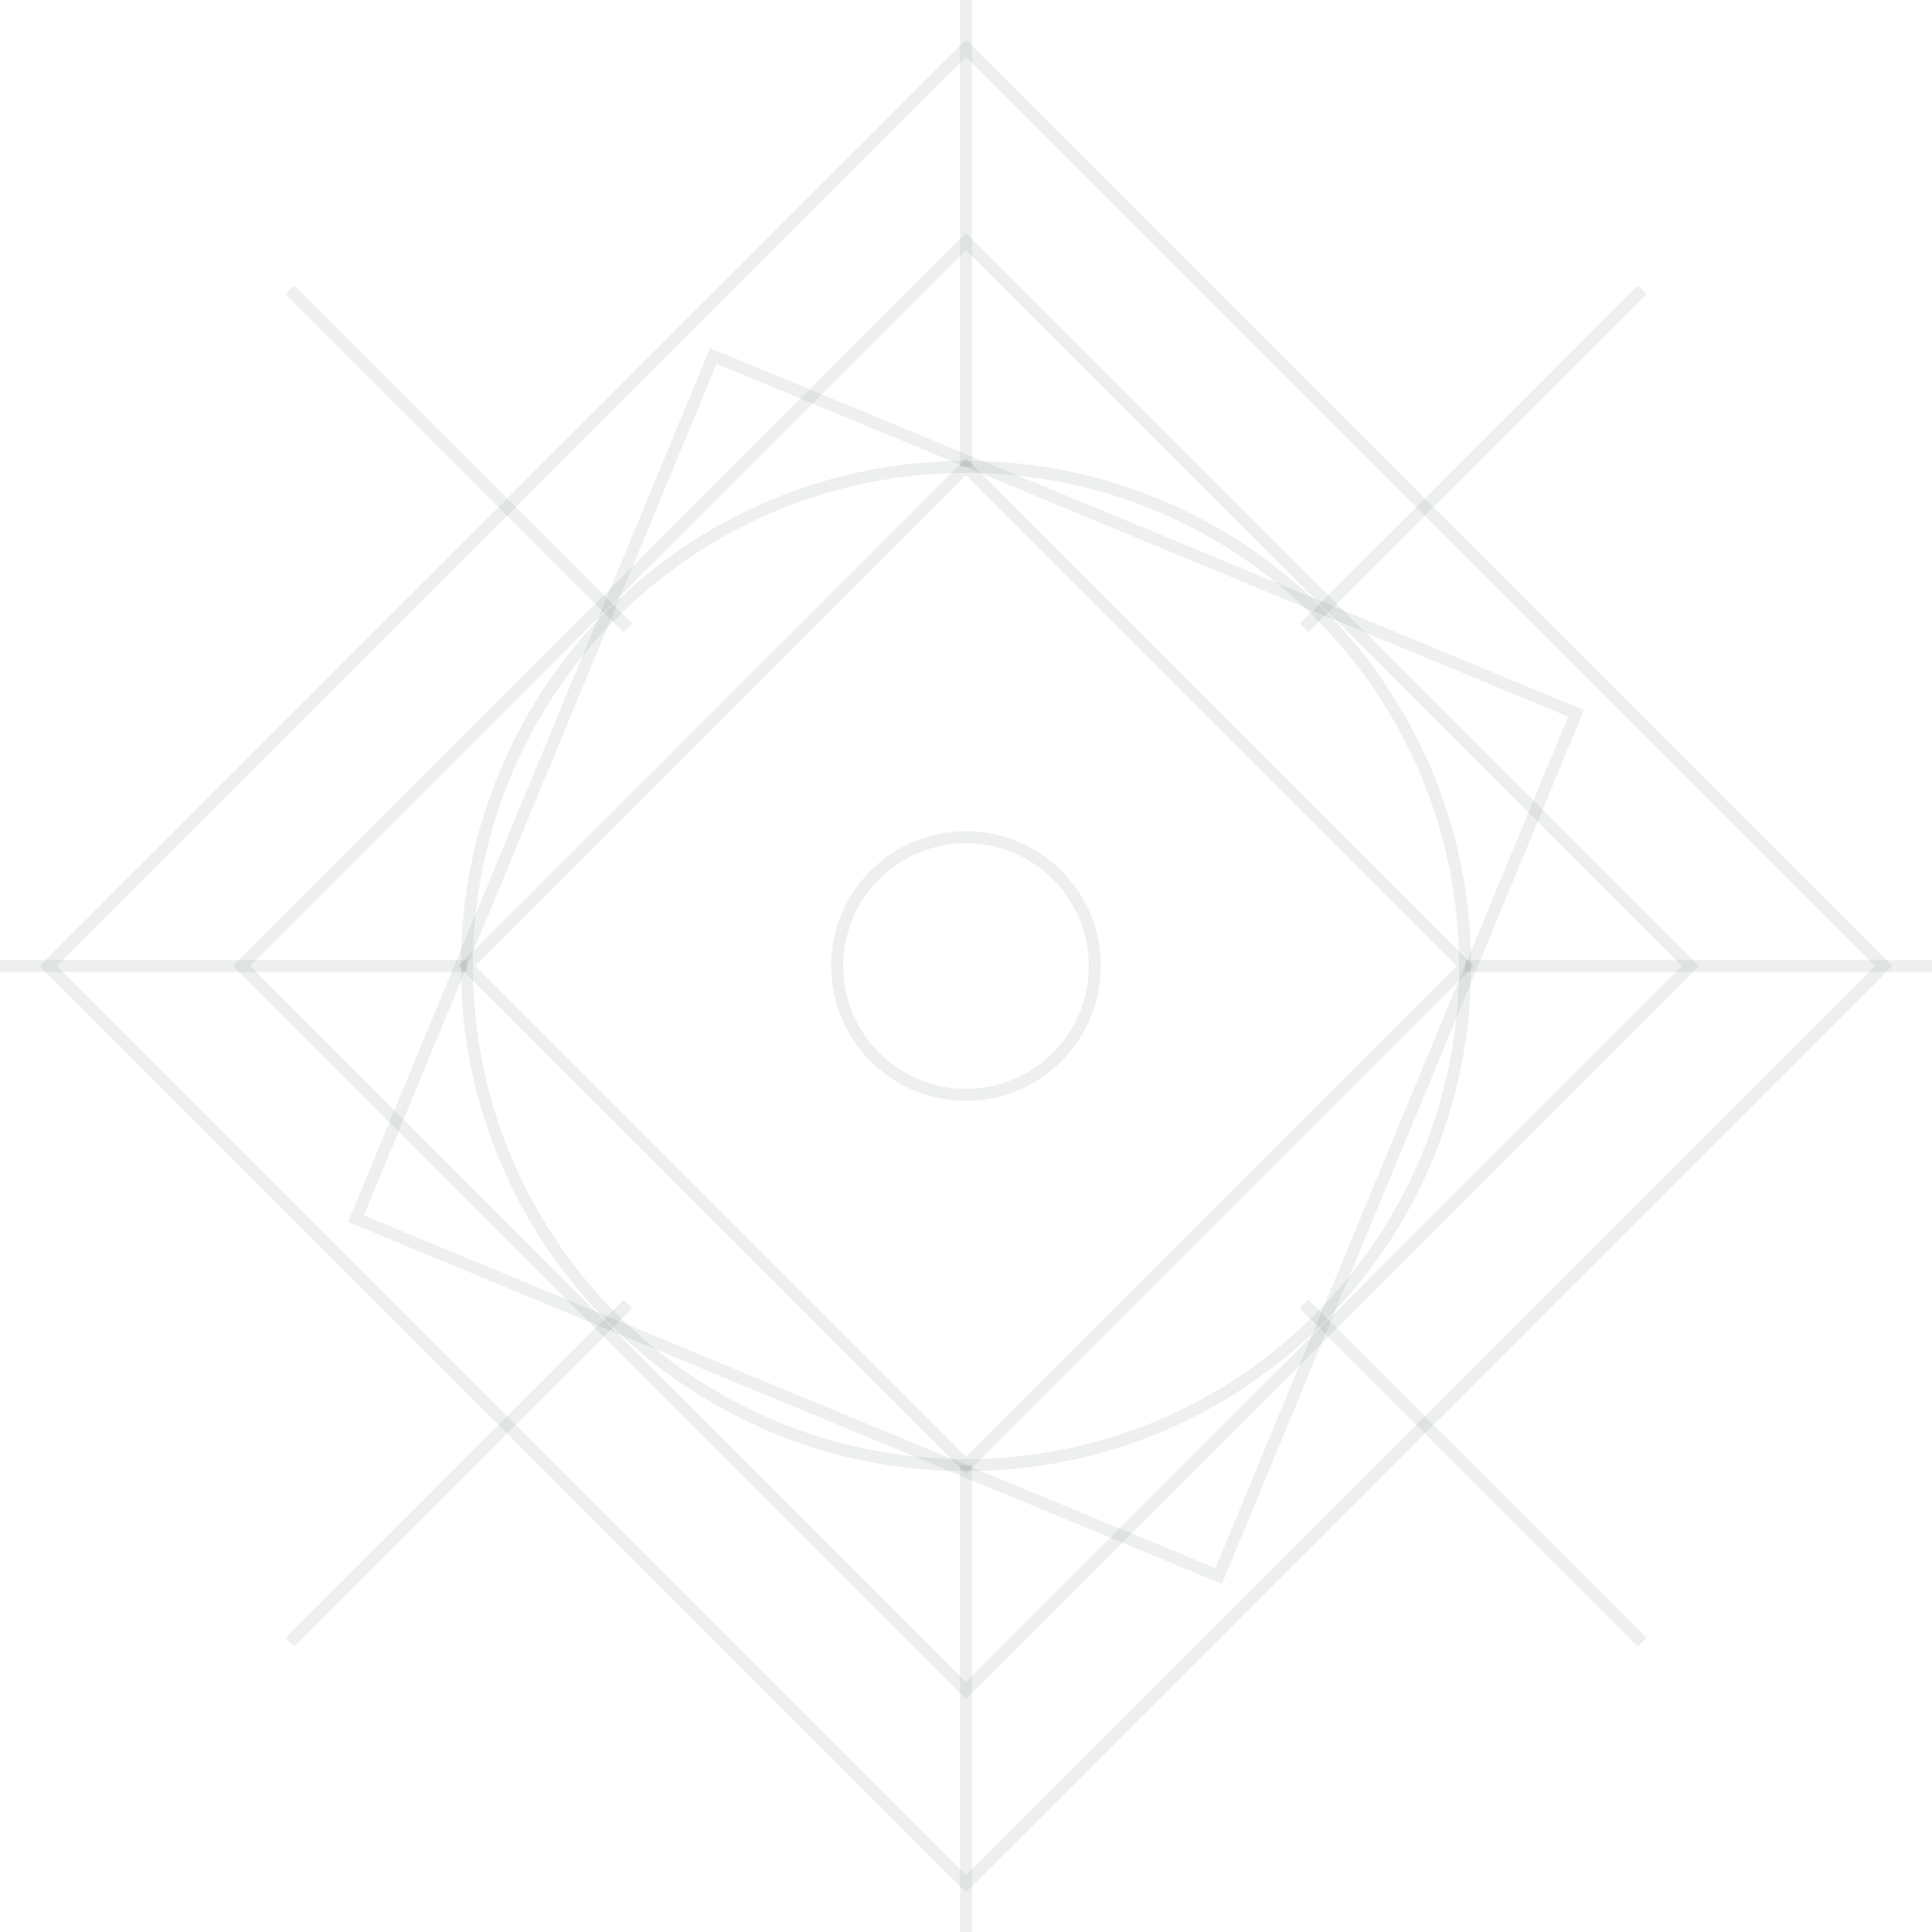
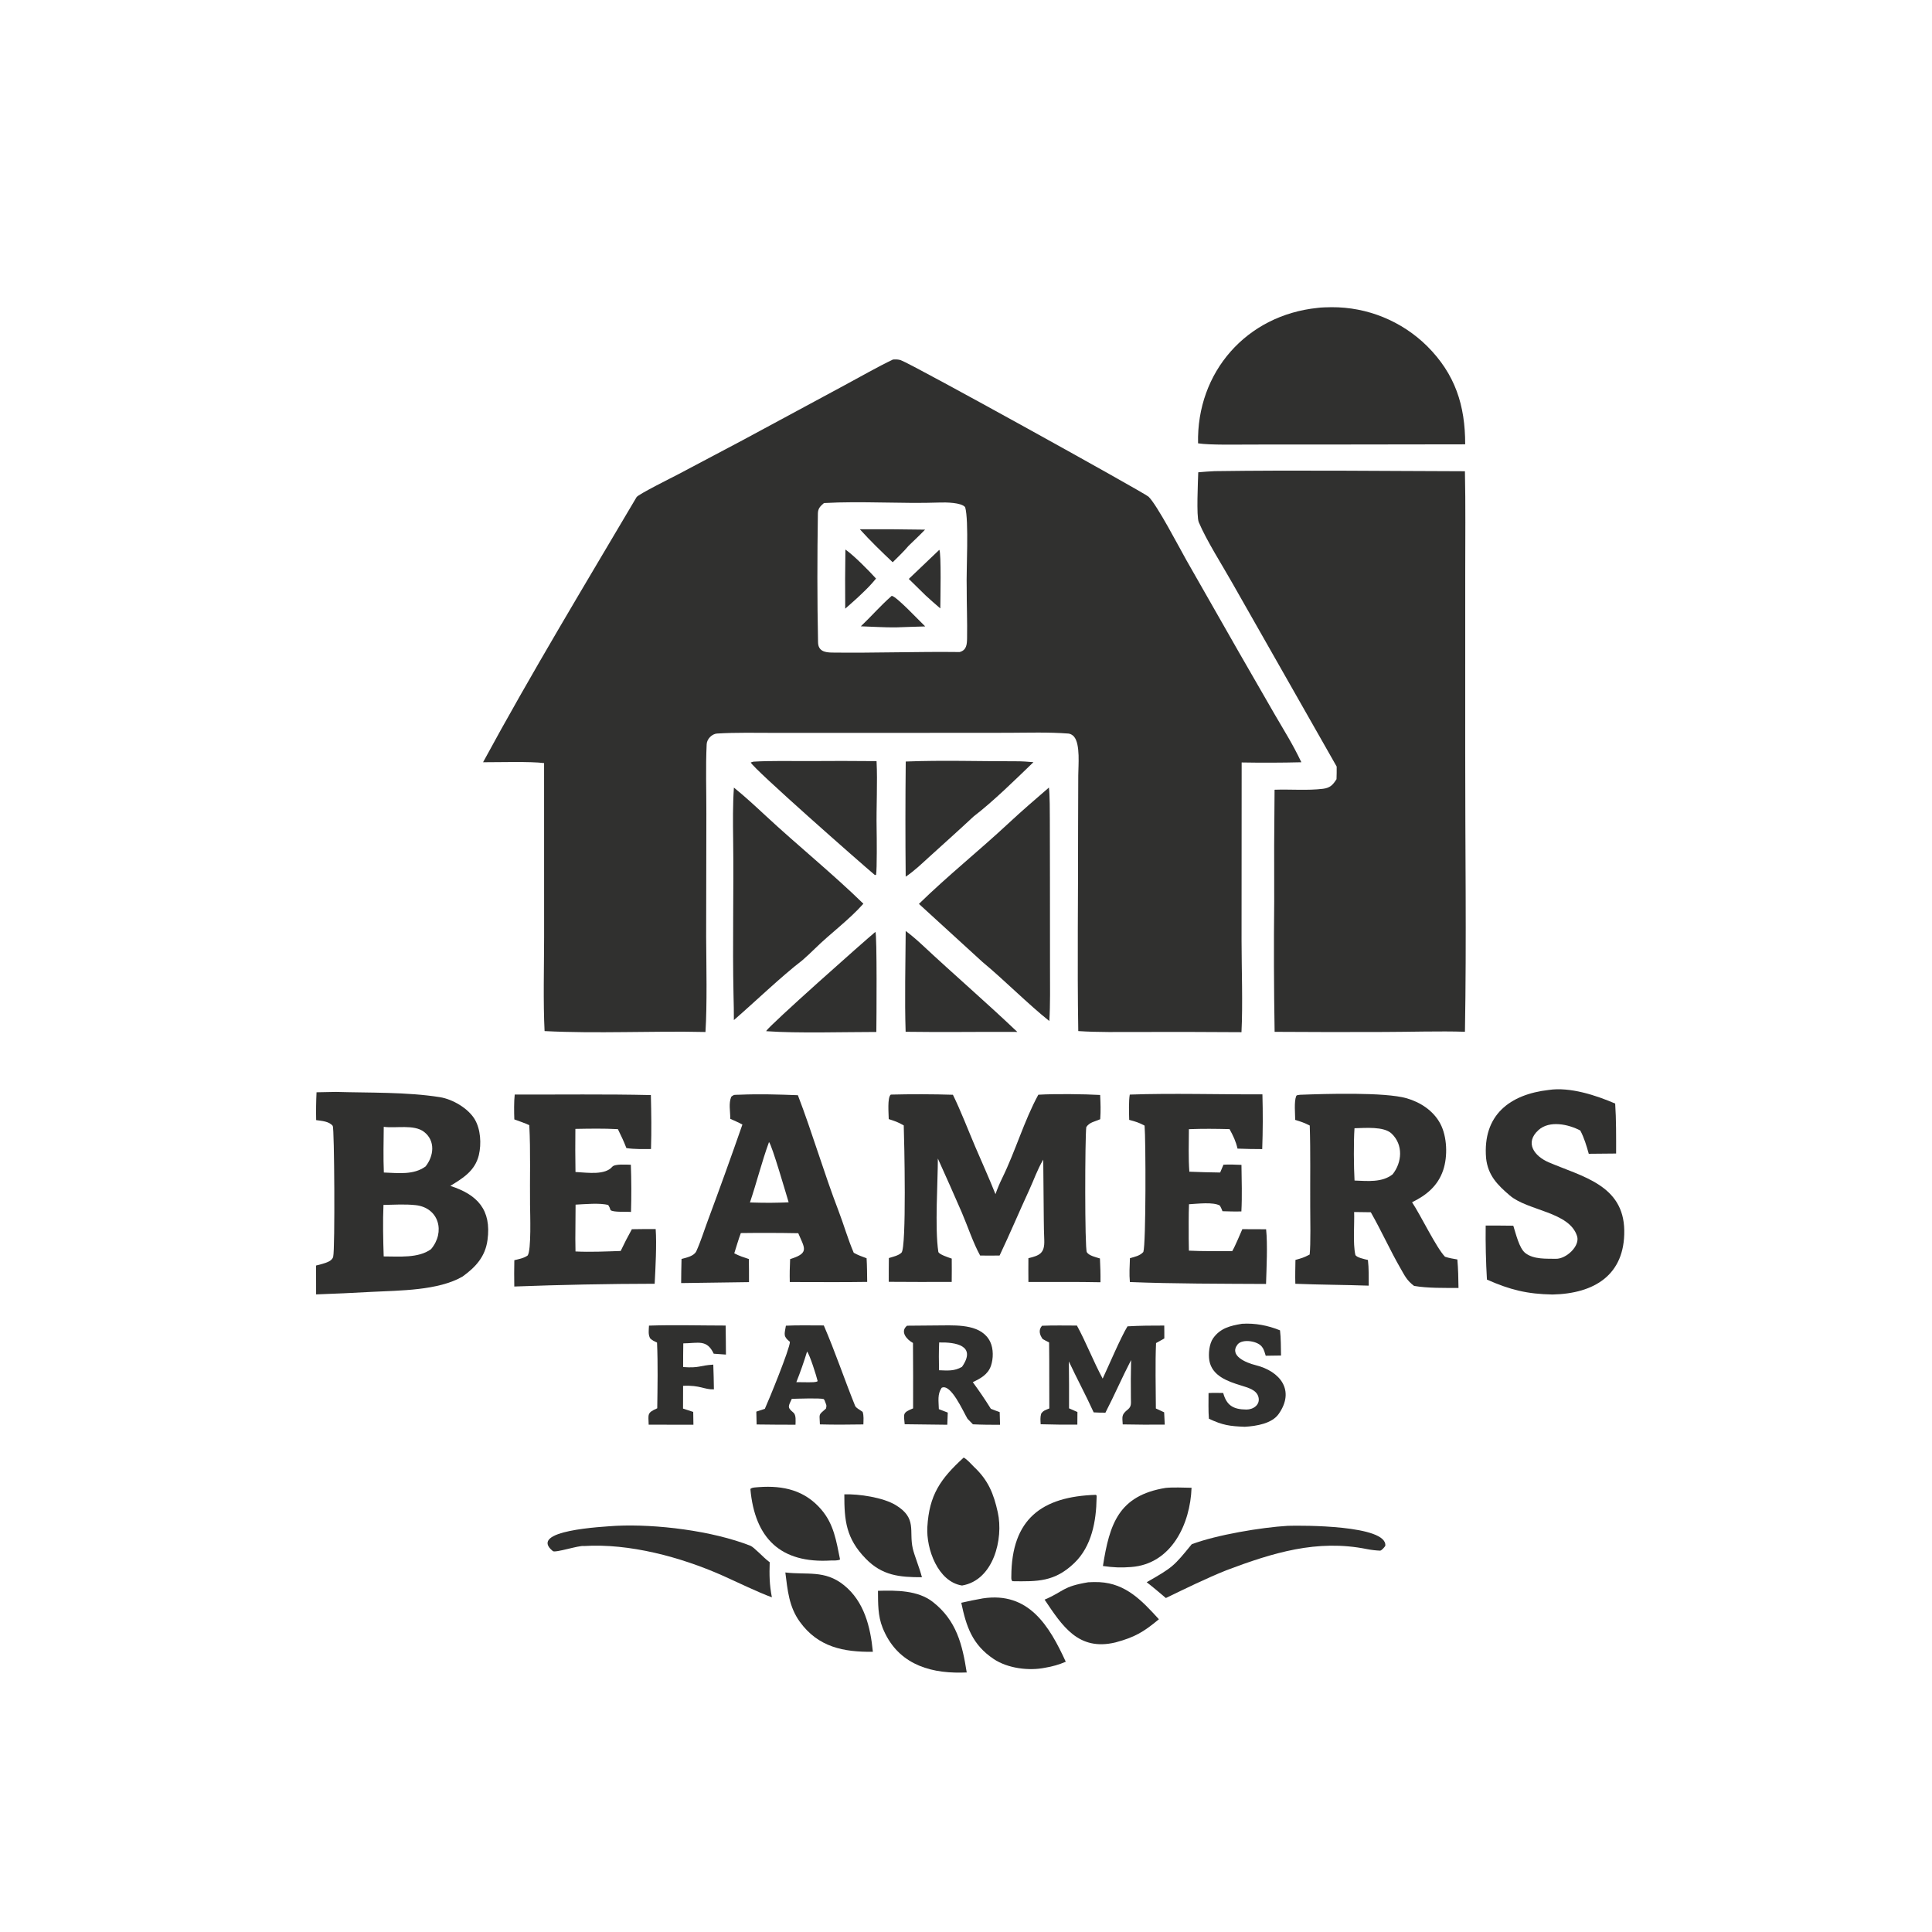
- <svg xmlns="http://www.w3.org/2000/svg" width="120" height="120" viewBox="0 0 120 120" fill="none">
-   <g stroke="#23382f" stroke-width="0.75" stroke-opacity="0.075">
-     <path d="M60 3 117 60 60 117 3 60Z" />
-     <path d="M60 15 105 60 60 105 15 60Z" />
-     <circle cx="60" cy="60" r="31" />
-     <circle cx="60" cy="60" r="8" />
-     <path d="M60 0v29m0 62v29M0 60h29m62 0h29M18 18l21 21m42 42 21 21m0-84L81 39m-42 42L18 102" />
-     <path d="M31 31h58v58H31z" transform="rotate(22.5 60 60)" />
-     <path d="M60 29 91 60 60 91 29 60Z" />
-   </g>
+ <svg xmlns="http://www.w3.org/2000/svg" version="1.1" style="display: block;" viewBox="0 0 2048 2048" width="1024" height="1024" preserveAspectRatio="none">
+   <path transform="translate(0,0)" fill="rgb(48,48,47)" d="M 946.615 381.11 C 949.398 380.945 952.176 380.893 954.848 381.807 C 966.866 385.922 1213.29 522.467 1217.5 526.516 C 1226.59 535.265 1250.13 580.563 1257.48 593.532 L 1313.39 691.57 L 1351.27 757.352 C 1361.92 775.699 1370.27 788.61 1379.49 808.027 C 1358.4 808.54 1337.3 808.61 1316.21 808.237 L 1316.1 996.72 C 1316.12 1026.78 1317.51 1064.98 1316.02 1094.16 C 1279.99 1093.9 1243.96 1093.83 1207.92 1093.94 C 1186.71 1093.94 1164.02 1094.41 1143.01 1092.98 C 1141.85 1021.91 1142.95 948.531 1142.83 877.264 L 1143 821.876 C 1143.04 811.713 1145.3 789.054 1138.58 780.956 C 1137.2 779.298 1134.86 777.785 1132.63 777.613 C 1111.53 775.983 1090.12 776.704 1068.95 776.787 L 944.75 776.876 L 821.729 776.877 C 801.516 776.876 780.312 776.341 760.103 777.582 C 754.808 777.907 749.369 783.274 749.102 788.872 C 747.937 813.338 748.836 838.054 748.768 862.602 L 748.555 993.054 C 748.722 1022.86 749.681 1064.56 747.83 1093.96 C 691.575 1092.66 633.408 1095.87 577.27 1092.99 C 575.723 1062.79 576.737 1024.13 576.775 993.514 L 576.748 808.915 C 562.414 807 528.176 808.066 512.066 808.009 C 562.95 714.119 620.372 619.112 674.783 526.994 C 676.54 524.019 712.548 506.111 718.33 503.091 L 786.736 466.895 L 895.741 408.122 C 912.265 399.272 929.929 389.048 946.615 381.11 z M 1017.25 691.189 C 1024.51 689.241 1025.02 683.358 1025.14 676.628 C 1025.46 658.803 1024.68 640.912 1024.75 623.079 C 1024.13 605.607 1027.25 551.63 1023.11 537.648 C 1019.17 532.583 1002.43 532.47 996.289 532.695 C 956.151 534.168 913.294 530.966 873.43 533.266 C 869.517 536.595 867.069 538.977 866.985 544.413 C 866.301 589.854 866.218 635.473 867.164 680.913 C 867.358 690.213 874.381 691.654 882.052 691.751 C 926.952 692.319 972.396 690.622 1017.25 691.189 z" />
+   <path transform="translate(0,0)" fill="rgb(48,48,47)" d="M 911.481 561.051 C 934.518 560.923 957.555 561.054 980.588 561.446 C 975.012 567.264 969.058 572.87 963.24 578.462 C 958.182 584.463 951.908 590.44 946.295 596.03 C 934.363 584.713 922.481 573.277 911.481 561.051 z" />
+   <path transform="translate(0,0)" fill="rgb(48,48,47)" d="M 945.274 631.61 C 950.331 632.207 974.957 658.554 980.784 664.038 C 970.657 664.207 959.96 664.784 949.725 665.051 C 937.938 665.195 924.48 664.287 912.518 663.91 C 924.113 652.936 932.69 642.671 945.274 631.61 z" />
+   <path transform="translate(0,0)" fill="rgb(48,48,47)" d="M 896.168 582.534 C 905.039 588.671 921.486 605.334 928.631 613.309 C 923.358 619.673 920.165 623.009 914.156 628.722 C 908.419 634.348 901.994 639.872 895.964 645.232 C 895.767 624.333 895.835 603.432 896.168 582.534 z" />
+   <path transform="translate(0,0)" fill="rgb(48,48,47)" d="M 995.706 582.833 C 997.925 585.699 996.813 637.396 996.766 644.943 C 991.347 640.4 986.463 636.011 981.248 631.231 L 963.355 613.683 L 995.706 582.833 z" />
+   <path transform="translate(0,0)" fill="rgb(48,48,47)" d="M 1287.57 499.438 C 1375.13 498.194 1465.15 499.325 1552.88 499.535 C 1553.66 535.39 1553.19 572.331 1553.21 608.298 L 1553.19 798.482 C 1553.09 896.012 1554.63 996.354 1552.9 1093.71 C 1526.09 1092.84 1494.14 1093.9 1466.81 1093.93 C 1428.26 1094.1 1389.7 1094.06 1351.15 1093.79 C 1350.37 1047.7 1350.22 1001.6 1350.71 955.499 C 1350.53 916.05 1350.66 876.599 1351.09 837.151 C 1367.74 836.539 1386.15 838.174 1402.44 836.148 C 1410.02 835.204 1412.92 832.001 1416.76 825.978 C 1417 821.693 1416.91 816.922 1416.93 812.593 L 1306.68 618.688 C 1295.79 599.328 1279.15 573.389 1270.75 553.575 C 1268.09 547.294 1269.9 510.655 1270.19 500.654 C 1275.58 500.054 1282.07 499.79 1287.57 499.438 z" />
+   <path transform="translate(0,0)" fill="rgb(48,48,47)" d="M 1396.69 326.387 C 1400.2 325.825 1407.79 325.69 1411.48 325.642 C 1449.37 325.43 1485.79 340.252 1512.76 366.856 C 1542.66 396.681 1553.2 429.839 1553.16 471.007 L 1429.08 471.182 L 1326.37 471.236 C 1312.51 471.224 1282.09 471.911 1269.99 469.939 C 1268.35 394.386 1321.37 334.069 1396.69 326.387 z" />
+   <path transform="translate(0,0)" fill="rgb(48,48,47)" d="M 355.921 1157.47 C 391.777 1158.53 431.126 1157.44 466.341 1163.05 C 479.838 1165.2 496.356 1174.89 503.27 1186.58 C 509.53 1197.16 510.407 1212.48 507.59 1224.5 C 503.501 1241.16 490.834 1248.84 477.356 1257.09 C 505.956 1266.34 521.168 1282.25 516.761 1314.55 C 514.354 1332.19 504.167 1343.23 490.355 1353.17 C 464.652 1368.14 423.737 1367.91 394.032 1369.43 C 374.394 1370.53 354.745 1371.43 335.088 1372.12 L 335.045 1341.52 C 339.362 1340.37 344.217 1339.34 348.237 1337.4 C 350.502 1336.3 352.594 1334.67 353.199 1332.13 C 355.233 1323.58 354.456 1195.68 352.725 1193.5 C 348.785 1188.53 340.937 1188.26 335.138 1187.36 C 334.935 1177.53 335.068 1167.69 335.536 1157.87 L 355.921 1157.47 z M 406.731 1331.87 C 423.134 1331.86 443.564 1333.94 456.889 1324.19 C 472.21 1306.14 465.431 1280.27 440.651 1277.51 C 429.608 1276.28 417.66 1277.05 406.5 1277.27 C 405.72 1294.42 406.168 1314.59 406.731 1331.87 z M 406.895 1242.92 C 422.139 1243.46 438.419 1245.75 451.122 1236.49 C 459.828 1225.5 461.839 1209.39 449.538 1199.85 C 438.863 1191.58 419.518 1196.28 406.788 1194.48 C 406.63 1210.44 406.223 1227.03 406.895 1242.92 z" />
+   <path transform="translate(0,0)" fill="rgb(48,48,47)" d="M 1100.66 1160.46 C 1117.43 1159.4 1149.4 1159.73 1166.2 1160.71 C 1166.64 1170.22 1166.94 1176.83 1166.28 1186.41 C 1160.82 1188.91 1154.88 1189.52 1151.51 1194.77 C 1150.07 1206.18 1149.81 1323.59 1152.07 1327.36 C 1154.35 1331.17 1162 1332.74 1165.98 1334.02 C 1166.42 1342.9 1166.67 1350.36 1166.54 1359.24 C 1141.4 1358.71 1115.39 1359.05 1090.16 1358.94 C 1090.01 1350.67 1090.15 1342.05 1090.15 1333.75 C 1101.88 1330.85 1107.53 1328.76 1106.97 1314.5 C 1106.69 1307.2 1106.48 1299.88 1106.46 1292.57 L 1105.88 1229.26 C 1099.66 1239.64 1096.04 1250.58 1090.99 1261.51 C 1080.35 1284.53 1070.5 1308.03 1059.61 1330.91 C 1052.89 1331.1 1045.74 1330.95 1038.99 1330.92 C 1031.63 1317.68 1025.56 1299.25 1019.48 1285.13 C 1011.24 1266.02 1002.69 1247.07 994.163 1228.08 C 994.223 1251.77 990.826 1301.97 994.665 1326.94 C 995.087 1329.68 1005.48 1332.99 1008.88 1334.17 C 1009.02 1342.32 1008.89 1350.71 1008.85 1358.87 C 986.611 1358.98 964.368 1358.95 942.126 1358.78 C 942.045 1350.46 942.193 1341.93 942.238 1333.59 C 946.437 1332.24 952.411 1331.03 955.607 1327.9 C 961.108 1322.5 958.579 1208.47 958.005 1192.97 C 951.546 1189.33 949.196 1188.61 942.098 1186.29 C 942.03 1180.47 940.441 1163.24 944.305 1160.32 C 964.585 1159.78 989.952 1159.82 1010.13 1160.5 C 1018.6 1177.79 1026.2 1197.78 1033.79 1215.56 C 1040.89 1232.21 1048.59 1249.1 1055.24 1265.85 C 1057.19 1260.2 1059.83 1254 1062.48 1248.61 C 1076.27 1220.6 1085.76 1187.63 1100.66 1160.46 z" />
+   <path transform="translate(0,0)" fill="rgb(48,48,47)" d="M 1378.07 1160.51 C 1404.52 1159.5 1467.94 1157.51 1491.28 1164.26 C 1505.78 1168.45 1519.54 1177.52 1526.75 1191.1 C 1534.06 1204.84 1534.78 1225.73 1529.83 1240.41 C 1524.23 1257.02 1512.13 1267 1496.84 1274.43 C 1505.97 1288.12 1522.43 1322.51 1531.76 1332.2 C 1536.44 1333.72 1540.05 1334.24 1544.86 1335.09 C 1545.78 1345.78 1545.93 1354.63 1546.06 1365.31 C 1531.34 1365.2 1513.23 1365.63 1498.96 1363.1 C 1491.27 1357.27 1489.32 1352.71 1484.55 1344.42 C 1473.63 1325.52 1464.45 1304.93 1453.1 1285.03 L 1435.45 1284.79 C 1435.87 1297.57 1434.04 1317.97 1436.69 1329.99 C 1437.35 1332.97 1446.78 1334.82 1450.05 1335.62 C 1451.08 1344.28 1450.87 1354.05 1450.92 1362.85 C 1425.23 1361.93 1399.47 1361.93 1373.11 1360.86 C 1372.84 1352.64 1373.12 1343.83 1373.23 1335.57 C 1379.98 1333.66 1382.05 1333.17 1388.3 1329.85 C 1389.49 1319.12 1388.95 1290.48 1388.89 1278.84 C 1388.74 1250.71 1389.3 1221.11 1388.39 1193.11 C 1382.26 1190.02 1379.47 1189.18 1372.96 1187.13 C 1372.93 1180.51 1371.65 1167.94 1374 1161.96 C 1374.53 1160.62 1375.97 1160.89 1378.07 1160.51 z M 1435.86 1251.42 C 1449.48 1251.93 1465.1 1253.7 1476.21 1244.85 C 1486.27 1232.21 1487.73 1213.52 1475.1 1201.59 C 1466.89 1193.84 1447.09 1195.72 1435.82 1195.98 C 1434.82 1209.73 1435.05 1237.39 1435.86 1251.42 z" />
+   <path transform="translate(0,0)" fill="rgb(48,48,47)" d="M 784.264 1160.43 C 804.652 1159.56 825.411 1160.17 845.788 1160.97 C 861.007 1200.64 873.424 1243.34 888.769 1283.28 C 894.444 1298.05 898.648 1313.24 905 1327.98 C 909.522 1330.57 913.769 1331.97 918.622 1333.8 C 919.141 1341.92 919.123 1350.69 919.26 1358.86 C 892.287 1359.32 864.255 1358.97 837.197 1359 C 836.998 1350.35 837.15 1343.35 837.564 1334.7 L 839.976 1333.91 C 858.179 1327.81 852.329 1322.13 846.198 1307.26 C 825.905 1306.88 805.608 1306.83 785.313 1307.1 C 782.914 1313.44 780.457 1321.96 778.357 1328.56 C 783.926 1331.47 787.864 1332.65 793.816 1334.62 C 794.03 1342.65 793.937 1351.05 793.967 1359.11 L 722.046 1360.12 C 722.086 1351.59 722.221 1343.07 722.453 1334.55 C 727.677 1333.14 735.758 1331.57 738.185 1326.22 C 742.923 1315.76 746.33 1304.56 750.356 1293.78 C 762.914 1260 775.124 1226.09 786.986 1192.05 C 783.028 1189.9 778.279 1187.88 774.131 1186 C 774.151 1177.47 772.229 1169.96 775.129 1162.65 C 778.539 1159.81 778.692 1160.77 784.264 1160.43 z M 794.975 1274.65 C 801.943 1274.81 809.191 1275.08 816.132 1275.02 C 822.509 1274.88 829.701 1274.88 835.993 1274.48 C 833.414 1266.02 818.451 1214.33 815.181 1210.61 C 807.412 1231.93 802.122 1253.5 794.975 1274.65 z" />
+   <path transform="translate(0,0)" fill="rgb(48,48,47)" d="M 1641.75 1155.39 C 1664.24 1152 1691.87 1161.05 1712.16 1169.83 C 1713.29 1186.4 1713.18 1206.15 1713.15 1222.79 L 1684.15 1223.06 C 1681.75 1214.49 1679.33 1206.26 1675.17 1198.39 C 1662.79 1191.84 1642.56 1187.3 1630.79 1197.97 C 1615.82 1211.61 1626.7 1225.7 1641.77 1232.14 C 1677.4 1247.38 1721.11 1256.17 1721.79 1304.33 C 1722.45 1351.52 1690.03 1371.31 1645.79 1372.24 C 1618.84 1371.74 1600.9 1367.35 1576.21 1356.42 C 1575.09 1337.35 1574.65 1318.24 1574.89 1299.14 C 1584.53 1299.04 1594.49 1299.24 1604.15 1299.3 C 1606.88 1307.64 1610.35 1323.23 1616.91 1328.28 C 1625.83 1335.23 1639.29 1334.14 1649.18 1334.38 C 1660.34 1334.65 1675.01 1320.8 1671.8 1310.46 C 1663.71 1284.41 1619.63 1283.68 1600.42 1267.23 C 1587.43 1256.11 1577.27 1245.99 1575.31 1227.66 C 1571.52 1181.76 1600.72 1160.07 1641.75 1155.39 z" />
+   <path transform="translate(0,0)" fill="rgb(48,48,47)" d="M 545.633 1160.25 C 593.895 1160.41 641.65 1159.7 689.95 1160.83 C 690.431 1180.6 690.702 1198.24 690.082 1218.01 C 681.561 1218.04 672.361 1218.33 664.001 1216.99 C 661.217 1209.72 658.422 1203.98 654.997 1196.96 C 639.614 1196.11 625.321 1196.42 609.924 1196.68 C 609.748 1211.91 609.785 1227.15 610.034 1242.37 L 611.509 1242.46 C 623.42 1243.14 641.442 1245.77 649.066 1236.78 C 651.783 1233.58 664.298 1234.62 668.721 1234.67 C 669.331 1251.35 669.386 1268.04 668.887 1284.73 C 663.646 1284.21 650.456 1285.28 647.239 1282.82 C 646.306 1280.17 646.245 1279.73 644.758 1277.39 C 636.094 1274.92 619.7 1276.5 610.133 1276.97 L 609.883 1313.33 L 610.05 1326.59 C 625.536 1327.39 642.437 1326.6 657.947 1326.08 C 661.845 1317.82 665.393 1311.02 669.815 1303.02 C 678.034 1302.78 686.775 1302.9 695.04 1302.86 C 696.212 1318.82 694.846 1344.29 693.977 1360.83 C 644.36 1360.91 594.748 1361.89 545.166 1363.76 C 544.996 1354.47 545.009 1345.17 545.205 1335.87 C 550.298 1334.59 554.992 1333.86 559.265 1330.94 C 563.359 1325.96 561.959 1285.69 561.867 1277.53 C 561.551 1249.5 562.542 1220.69 561.073 1192.73 C 556.58 1190.59 550.018 1188.39 545.211 1186.62 C 544.911 1179.08 544.768 1167.55 545.633 1160.25 z" />
+   <path transform="translate(0,0)" fill="rgb(48,48,47)" d="M 1197.6 1160.31 C 1241.33 1158.7 1293.66 1160.25 1338.21 1160.05 C 1338.77 1179.39 1338.7 1198.75 1338 1218.09 C 1329.28 1218.1 1320.56 1217.93 1311.84 1217.58 C 1309.92 1209.48 1307.29 1204.09 1303.36 1196.92 C 1288.32 1196.55 1275.29 1196.39 1260.28 1196.98 C 1260.21 1211.67 1259.67 1227.5 1260.76 1242.04 C 1271.64 1242.49 1282.53 1242.79 1293.42 1242.92 L 1296.94 1234.61 C 1303.44 1234.26 1309.51 1234.57 1316 1234.81 C 1316.2 1251.14 1316.79 1267.87 1315.92 1284.15 C 1309.29 1284.39 1302.54 1284.11 1295.89 1283.94 C 1294.93 1281.42 1294.45 1280.4 1293.17 1278.02 C 1286.33 1273.91 1269.28 1276.07 1260.39 1276.54 C 1259.89 1288.1 1260.12 1301.54 1260.08 1313.25 L 1260.28 1325.74 C 1274.65 1326.48 1291.61 1326.19 1306.18 1326.28 C 1309.31 1321.09 1314.19 1309.07 1316.92 1302.97 L 1342.13 1303.07 C 1343.82 1319.33 1342.56 1344.12 1342.05 1361.05 C 1296.28 1360.8 1243.23 1360.88 1197.71 1359.01 C 1196.93 1350.68 1197.48 1342.1 1197.78 1333.71 C 1203.14 1332.18 1208.26 1331.24 1211.98 1327.16 C 1214.84 1319.16 1214.62 1207.46 1213.3 1193.18 C 1206.65 1189.71 1204.29 1189.13 1197 1187.1 C 1196.81 1179.73 1196.39 1167.26 1197.6 1160.31 z" />
+   <path transform="translate(0,0)" fill="rgb(48,48,47)" d="M 1111.89 834.852 C 1112.93 842.454 1112.83 861.597 1112.87 869.302 L 1112.99 930.581 L 1113.05 1026.34 C 1113.03 1043.98 1113.47 1065.07 1112.31 1082.32 C 1089.03 1063.74 1065.23 1039.44 1041.41 1019.69 L 974.101 958.173 C 1004.29 928.646 1037.88 901.79 1068.8 872.98 C 1082.9 859.839 1097.31 847.435 1111.89 834.852 z" />
+   <path transform="translate(0,0)" fill="rgb(48,48,47)" d="M 777.975 834.89 C 789.427 844.121 800.944 854.767 811.759 864.821 C 845.584 896.264 882.218 925.779 915.224 957.978 C 899.858 975.321 880.356 989.319 863.879 1005.55 C 859.479 1009.88 855.04 1014 850.381 1018.06 C 828.742 1034.58 799.583 1062.63 777.936 1081.34 C 778.013 1072.64 777.763 1064.12 777.574 1055.42 C 776.373 1000.21 777.902 944.998 777.172 889.78 C 776.931 871.572 776.738 853.047 777.975 834.89 z" />
+   <path transform="translate(0,0)" fill="rgb(48,48,47)" d="M 1104.59 1405.35 C 1116.53 1404.86 1129.55 1405.12 1141.58 1405.15 C 1151.29 1422.87 1159.05 1443.2 1168.88 1461.38 C 1175.37 1447.57 1187.98 1417.76 1195.19 1405.97 C 1208.73 1405.21 1220.58 1405.11 1234.16 1405.15 C 1234.27 1409.63 1234.22 1414.32 1234.23 1418.82 L 1225.47 1423.69 C 1224.5 1444.97 1225.18 1471.43 1225.27 1493.04 L 1234.04 1497.1 L 1234.69 1510.16 C 1219.83 1510.31 1204.97 1510.23 1190.12 1509.92 C 1189.69 1501.42 1188.56 1499.69 1195.73 1493.96 C 1199.75 1490.75 1198.75 1486.81 1198.79 1481.99 C 1198.62 1468.56 1198.69 1455.14 1199 1441.71 C 1189.57 1459.89 1181.34 1479.02 1171.79 1497.49 C 1167.86 1497.61 1163.31 1497.33 1159.34 1497.17 C 1150.93 1478.68 1141.6 1461.48 1133.04 1443.19 C 1133.24 1459.75 1133.3 1476.31 1133.23 1492.88 L 1142.12 1496.8 L 1142.03 1510.15 C 1129.07 1510.29 1116.11 1510.16 1103.15 1509.76 C 1102.95 1505.48 1102.54 1502.74 1103.66 1498.62 C 1105.89 1495.16 1108.3 1494.73 1112.32 1493.02 C 1112.13 1469.66 1112.44 1446.44 1112.09 1423.04 C 1109.64 1421.84 1107.64 1420.75 1105.27 1419.43 C 1102.03 1414.93 1100.58 1409.88 1104.59 1405.35 z" />
+   <path transform="translate(0,0)" fill="rgb(48,48,47)" d="M 960.123 807.249 C 998.929 805.729 1038.38 807.048 1077.24 806.988 C 1083.28 806.979 1089.5 807.372 1095.51 807.94 C 1076.05 826.686 1053.23 849.211 1031.92 865.609 C 1016.29 880.226 1000.51 894.272 984.683 908.665 C 976.58 916.036 969.23 923.179 960.073 929.321 C 959.67 888.631 959.686 847.938 960.123 807.249 z" />
+   <path transform="translate(0,0)" fill="rgb(48,48,47)" d="M 798.728 807.382 C 816.467 806.317 838.552 806.794 856.509 806.773 C 880.734 806.572 904.96 806.593 929.184 806.834 C 930.361 829.155 928.808 855.894 929.261 878.632 C 929.421 886.65 929.737 920.965 928.678 927.334 L 927.404 927.571 C 912.391 914.977 798.259 814.585 795.831 808.232 L 798.728 807.382 z" />
+   <path transform="translate(0,0)" fill="rgb(48,48,47)" d="M 961.496 1405.3 C 974.164 1405.17 986.616 1405.07 999.499 1404.97 C 1016.57 1404.82 1041.07 1404.26 1049.73 1422.54 C 1053.21 1429.9 1053.05 1440.29 1050.42 1447.88 C 1047.24 1457.08 1039.33 1461.28 1031.2 1465.15 C 1038.73 1475.47 1043.58 1482.58 1050.35 1493.38 C 1053.23 1494.59 1056.74 1495.79 1059.71 1496.89 L 1060.09 1510.36 C 1050.25 1510.36 1041.21 1510.32 1031.34 1509.83 L 1025.6 1503.95 C 1021.01 1496.29 1007.96 1466.21 998.201 1471.11 C 993.525 1478 994.993 1485.05 995.217 1493.76 L 1004.68 1497.4 L 1004.17 1510.3 L 958.999 1509.75 C 958.014 1498.37 956.516 1497.61 967.927 1492.94 C 968.009 1469.82 967.967 1446.71 967.799 1423.59 C 961.151 1419.99 953.781 1411.6 961.496 1405.3 z M 1019.75 1448.92 C 1035.58 1426.18 1012.75 1422.67 995.538 1423.07 C 995.139 1433.59 995.153 1442.07 995.405 1452.52 C 1004.52 1452.85 1011.55 1453.65 1019.75 1448.92 z" />
+   <path transform="translate(0,0)" fill="rgb(48,48,47)" d="M 1021.56 1545.07 C 1025.51 1547.22 1029.24 1551.79 1032.45 1554.92 C 1047.65 1569.17 1053.36 1583.47 1057.7 1603.17 C 1063.92 1631.39 1053.13 1675.13 1019.8 1680.72 C 994.183 1676.76 981.711 1641.84 983.026 1618.74 C 984.965 1584.66 996.904 1567.61 1021.56 1545.07 z" />
+   <path transform="translate(0,0)" fill="rgb(48,48,47)" d="M 653.196 1617.42 C 695.4 1615.39 754.838 1622.6 795.527 1638.58 C 799.322 1640.07 809.571 1651.34 814.761 1655.15 L 815.921 1656 C 815.498 1669.84 815.584 1679.6 818.223 1693.21 C 803.857 1688.06 780.067 1676.45 765.531 1669.99 C 721.415 1650.46 666.932 1635.85 619.012 1638.85 C 614.057 1637.92 588.648 1646.33 586.081 1644.25 C 558.648 1622.06 639.174 1618.4 653.196 1617.42 z" />
+   <path transform="translate(0,0)" fill="rgb(48,48,47)" d="M 1365.14 1617.43 C 1380.27 1616.93 1470.64 1616.66 1468.49 1638.59 C 1467.82 1639.87 1464.52 1643.82 1462.87 1643.75 C 1458.38 1643.57 1453.15 1642.94 1448.78 1642.06 C 1396.13 1631.47 1349.23 1646 1299.75 1664.64 C 1277.97 1673.45 1256.98 1683.77 1235.86 1693.97 C 1229.18 1688.35 1222.43 1682.54 1215.53 1677.22 C 1243.39 1661.34 1244.25 1660.26 1263.29 1636.96 C 1289.49 1627.04 1337.18 1619.06 1365.14 1617.43 z" />
+   <path transform="translate(0,0)" fill="rgb(48,48,47)" d="M 833.081 1405.29 C 845.242 1404.66 860.838 1405.05 873.262 1405.02 C 885.349 1432.98 895.076 1462.06 906.465 1490.28 C 906.909 1491.38 908.393 1492.56 909.346 1493.23 C 911.016 1494.38 912.706 1495.51 914.416 1496.61 C 915.817 1500.63 915.302 1505.56 915.212 1509.95 C 899.556 1510.19 884.775 1510.34 869.137 1509.91 L 869.072 1508.8 L 868.992 1506.96 C 868.575 1498.79 868.106 1499.67 874.426 1494.14 L 875.535 1493.18 C 876.663 1489.17 875.704 1489.13 874.018 1484.25 L 873.114 1483.07 C 868.572 1481.81 845.896 1482.68 839.312 1482.84 C 835.869 1490.67 834.032 1491.66 841.024 1497.41 C 844.108 1499.95 843.307 1506.42 843.269 1510.28 C 829.53 1510.28 815.792 1510.19 802.055 1510 L 801.729 1496.39 L 810.771 1493.41 C 814.64 1485.03 837.342 1429.65 837.342 1422.4 C 829.989 1416.48 831.561 1414.54 833.081 1405.29 z M 844.15 1465.14 L 857.328 1465.28 C 860.109 1465.16 865.068 1465.49 866.755 1464.07 C 865.548 1458.79 858.412 1436.12 855.53 1432.69 C 852.191 1443.66 848.394 1454.49 844.15 1465.14 z" />
+   <path transform="translate(0,0)" fill="rgb(48,48,47)" d="M 960.075 986.865 C 965.581 990.884 972.772 997.133 977.773 1001.81 C 1011.04 1032.92 1045.41 1062.45 1078.39 1093.88 C 1038.94 1093.61 999.513 1094.35 960.002 1093.73 C 958.878 1059.45 959.868 1021.41 960.075 986.865 z" />
+   <path transform="translate(0,0)" fill="rgb(48,48,47)" d="M 927.961 987.837 C 929.772 990.169 929.14 1082.87 928.951 1093.93 C 895.87 1093.94 844.887 1095.43 813.451 1093.17 L 812.086 1093.03 C 815.528 1086.92 916.493 997.283 927.961 987.837 z" />
+   <path transform="translate(0,0)" fill="rgb(48,48,47)" d="M 1161.74 1584.58 C 1162.82 1585.67 1162.46 1585.6 1162.43 1587.88 C 1162.1 1612.46 1157.24 1639.22 1138.76 1656.92 C 1117.84 1676.96 1099.71 1676.49 1073.16 1676.15 C 1071.83 1674.55 1072.04 1673.36 1072.05 1671.17 C 1072.2 1610.13 1104.43 1586.36 1161.74 1584.58 z" />
+   <path transform="translate(0,0)" fill="rgb(48,48,47)" d="M 1316.55 1403.26 C 1330.44 1402.37 1344.05 1405.01 1356.87 1410.21 C 1357.86 1418.29 1357.78 1428.61 1357.94 1436.91 L 1341.71 1437.14 C 1340.87 1434.41 1339.9 1430.45 1338.05 1428.16 C 1334.03 1421.58 1317.18 1418.8 1311.96 1425.08 C 1302.43 1437.14 1321.09 1444.67 1330.96 1447.11 C 1356.93 1453.52 1373.1 1473.78 1355.43 1498.89 C 1348.37 1508.92 1332.25 1511.69 1319.54 1512.45 C 1303.53 1511.84 1295.99 1510.76 1281.49 1503.91 C 1280.81 1495.87 1281.1 1484.99 1281.1 1476.71 C 1285.88 1476.36 1291.77 1476.57 1296.65 1476.62 C 1300.22 1489.66 1307.11 1494.06 1321.22 1494.18 C 1328.42 1494.23 1336.05 1489.23 1334.03 1481.05 C 1332.02 1472.9 1322.12 1470.85 1315.22 1468.56 C 1301.34 1464.3 1284.76 1458.46 1281.95 1442.2 C 1280.81 1435.29 1281.75 1424.5 1286.03 1418.52 C 1293.72 1407.75 1304.3 1405.33 1316.55 1403.26 z" />
+   <path transform="translate(0,0)" fill="rgb(48,48,47)" d="M 1041.88 1694.35 C 1090.44 1687.01 1112.26 1723.37 1129.76 1761.52 C 1122.76 1764.52 1115.41 1766.65 1107.89 1767.86 C 1090.61 1771.42 1068.14 1768.52 1053.35 1758.62 C 1030.56 1743.37 1024.28 1724.19 1018.99 1699 C 1026.79 1697.16 1033.98 1695.79 1041.88 1694.35 z" />
+   <path transform="translate(0,0)" fill="rgb(48,48,47)" d="M 930.679 1686.33 C 950.023 1685.77 972.987 1685.71 988.827 1698.11 C 1014.07 1717.87 1020.16 1743.5 1024.77 1772.89 C 1022.8 1772.95 1020.82 1772.99 1018.84 1773.03 C 982.261 1773.63 950.174 1761.93 935.604 1725.51 C 930.497 1712.75 930.822 1699.82 930.679 1686.33 z" />
+   <path transform="translate(0,0)" fill="rgb(48,48,47)" d="M 1235.54 1577.25 C 1243.51 1576.43 1254.84 1576.96 1263.09 1577.1 C 1261.78 1615.34 1241.93 1657.94 1199.07 1661.1 C 1188.16 1661.99 1180.08 1661.56 1169.15 1660.04 C 1176.14 1615.65 1185.66 1585.39 1235.54 1577.25 z" />
+   <path transform="translate(0,0)" fill="rgb(48,48,47)" d="M 1153.56 1677.26 C 1157.54 1677.01 1161.54 1676.97 1165.52 1677.15 C 1193.8 1678.61 1210.84 1697.19 1228.49 1716.48 C 1212.24 1729.99 1203 1735.49 1182.53 1741.01 C 1142.94 1750.56 1125.93 1723.29 1107.31 1695.69 C 1128.65 1686.56 1125.72 1681.92 1153.56 1677.26 z" />
+   <path transform="translate(0,0)" fill="rgb(48,48,47)" d="M 832.491 1666.88 C 855.522 1669.68 874.273 1663.97 894.598 1680.32 C 916.115 1697.64 922.724 1724.63 925.276 1750.97 C 894.071 1751.36 867.304 1745.97 847.925 1719.28 C 836.322 1703.3 834.906 1685.82 832.491 1666.88 z" />
+   <path transform="translate(0,0)" fill="rgb(48,48,47)" d="M 804.556 1576.4 C 830.539 1574.52 853.184 1579.86 870.559 1600.12 C 884.035 1615.83 886.488 1633.65 890.496 1653.11 C 888.028 1654.5 883.915 1654.14 880.751 1654.2 C 827.588 1657.4 800.142 1630.88 795.438 1578.4 C 797.061 1576.56 801.443 1576.74 804.556 1576.4 z" />
+   <path transform="translate(0,0)" fill="rgb(48,48,47)" d="M 687.943 1405.21 C 713.373 1404.32 743.415 1405.11 769.2 1405.14 C 769.419 1415.33 769.427 1425.71 769.528 1435.91 L 756.571 1434.99 C 749.333 1419.45 740.059 1423.89 724.319 1424.03 C 724.121 1432.29 724.191 1440.84 724.146 1449.14 C 741.791 1450.38 741.122 1447.49 756.118 1446.55 C 756.517 1455.17 756.584 1464.11 756.767 1472.76 C 746.42 1473.16 742.445 1468.15 724.108 1469.03 L 724.046 1493.16 L 734.84 1496.69 L 735.056 1510.28 L 687.625 1510.23 C 687.353 1499.01 685.649 1497.7 696.697 1492.85 C 697.027 1469.83 697.494 1446.13 696.481 1423.17 C 693.103 1421.59 692.096 1421.29 689.222 1418.78 C 686.922 1414.69 687.746 1410.13 687.943 1405.21 z" />
+   <path transform="translate(0,0)" fill="rgb(48,48,47)" d="M 895.025 1584.08 C 910.358 1583.52 936.089 1587.33 949.473 1595.45 C 972.497 1609.41 963.278 1622.84 967.591 1641.56 C 969.249 1648.76 974.853 1662.39 977.279 1671.93 C 953.53 1671.95 935.214 1670.24 917.677 1652.2 C 896.891 1630.82 894.958 1612.03 895.025 1584.08 z" />
</svg>
